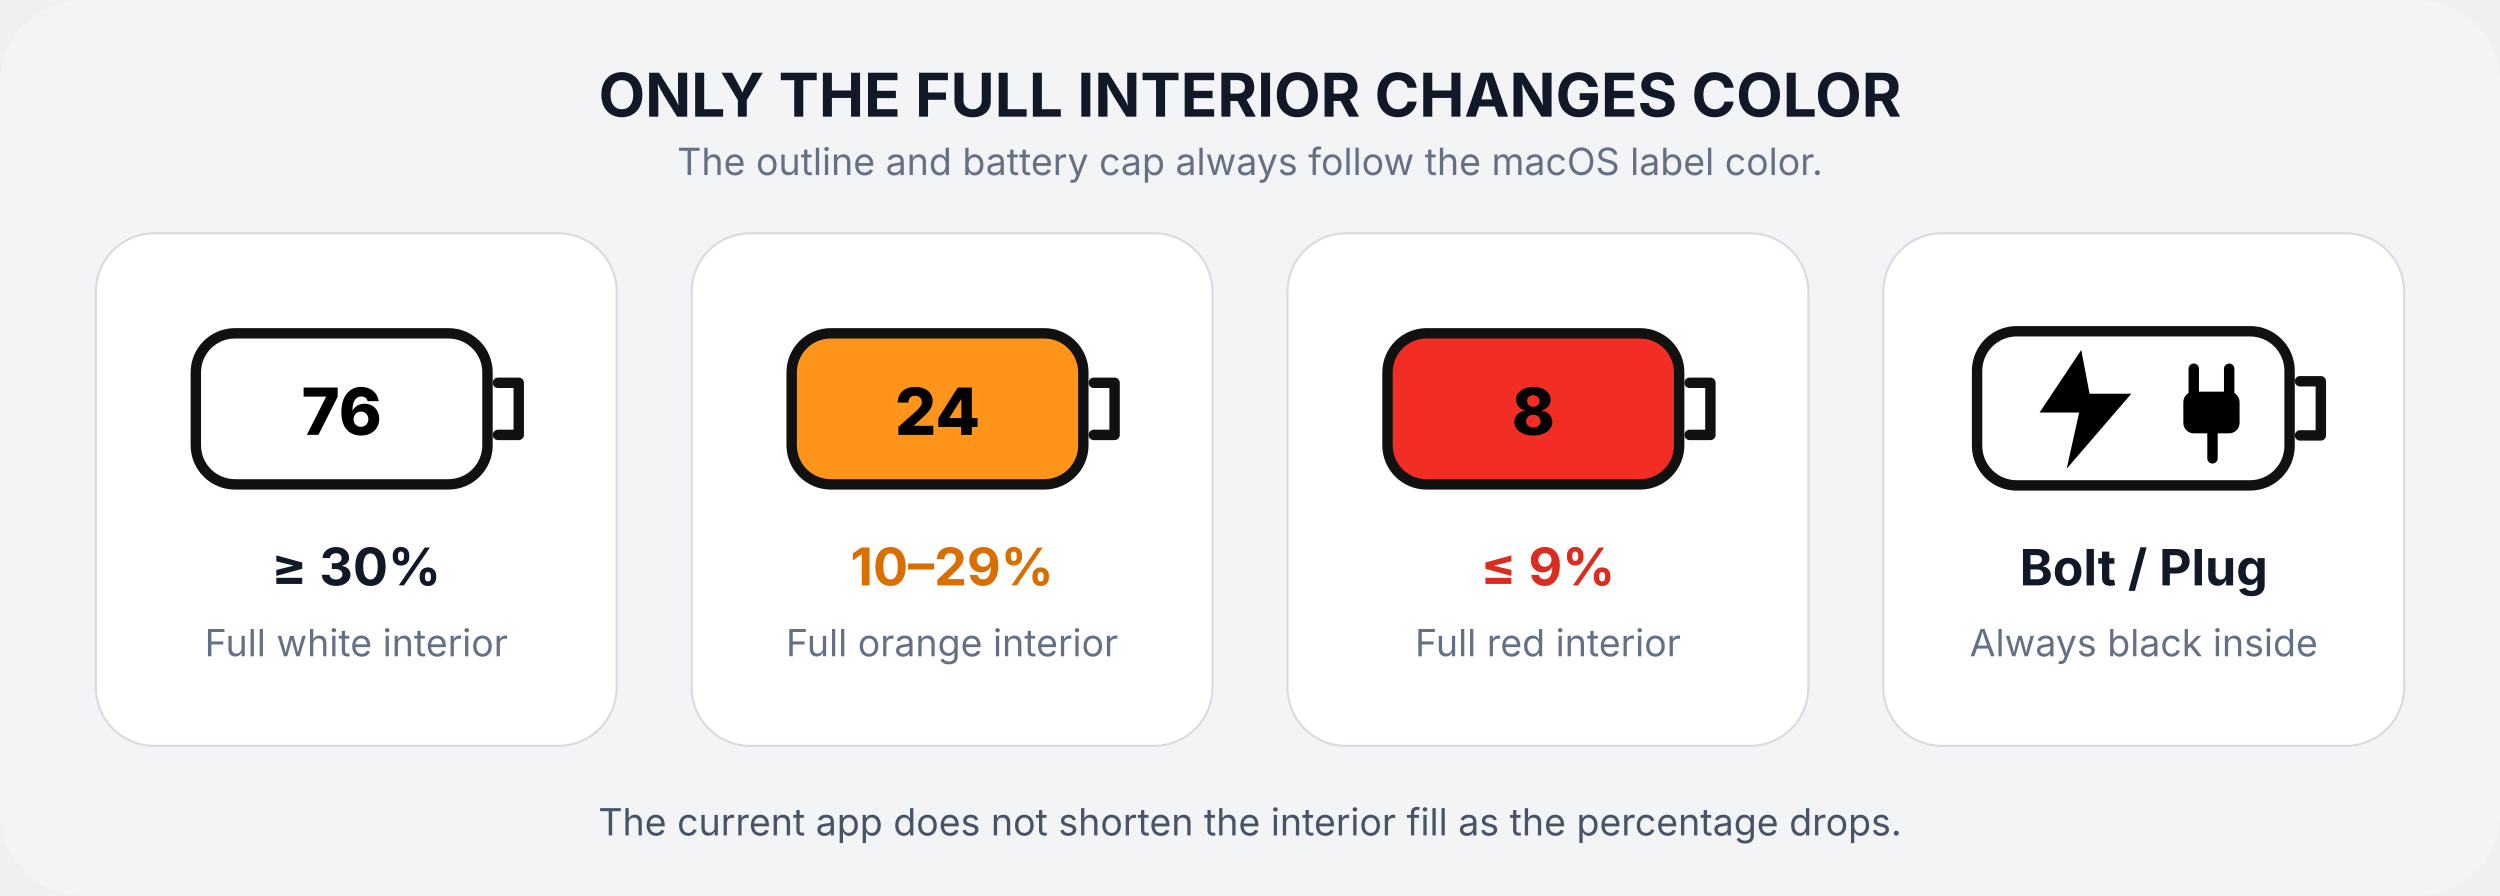
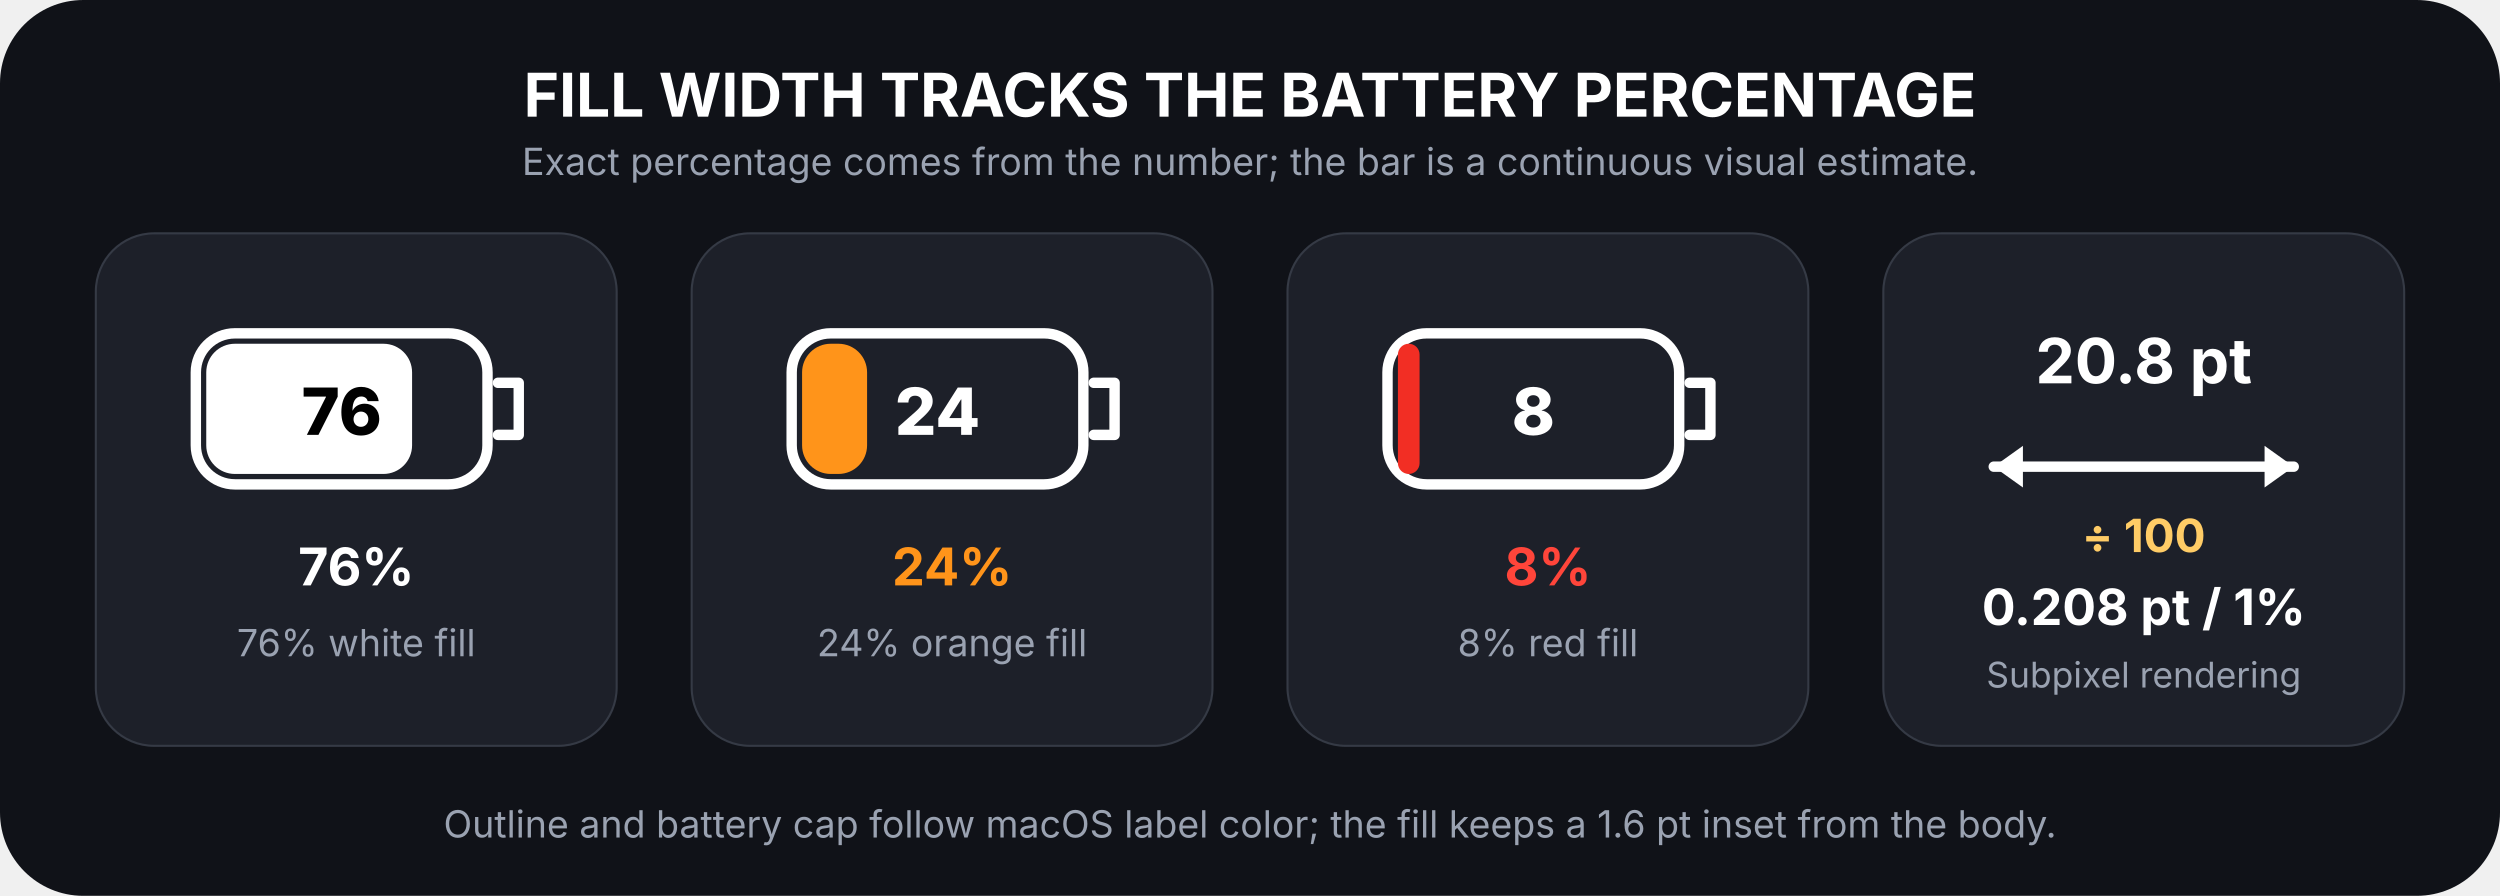
<svg xmlns="http://www.w3.org/2000/svg" width="1200" height="430" viewBox="0 0 1200 430" role="img" aria-labelledby="title desc">
-   <rect width="1200" height="430" rx="40" fill="#f3f4f6" />
+   <rect width="1200" height="430" rx="40" fill="#101218" />
  <g font-family="-apple-system,BlinkMacSystemFont,'Segoe UI',sans-serif" text-anchor="middle">
-     <text x="600" y="56" fill="#111827" font-size="29" font-weight="750">ONLY THE FULL INTERIOR CHANGES COLOR</text>
-     <text x="600" y="84" fill="#667085" font-size="18">The outline and battery cap always follow the macOS label color.</text>
+     <text x="600" y="56" fill="#fff" font-size="29" font-weight="750">FILL WIDTH TRACKS THE BATTERY PERCENTAGE</text>
+     <text x="600" y="84" fill="#9aa2b1" font-size="18">Exact percentage comes from the number; the bar is a continuous visual estimate.</text>
    <g transform="translate(46 112)">
-       <rect width="250" height="246" rx="28" fill="#fff" stroke="#d7dae0" />
+       <rect width="250" height="246" rx="28" fill="#1d2029" stroke="#353a45" />
      <g transform="translate(48 48) scale(1.25)">
-         <rect x="0" width="112" height="58" rx="15" fill="#fff" stroke="#111" stroke-width="4" />
-         <path d="M116 19h8v20h-8" fill="none" stroke="#111" stroke-width="4" stroke-linecap="round" stroke-linejoin="round" />
+         <rect x="0" width="112" height="58" rx="15" fill="none" stroke="#fff" stroke-width="4" />
+         <path d="M116 19h8v20h-8" fill="none" stroke="#fff" stroke-width="4" stroke-linecap="round" stroke-linejoin="round" />
+         <rect x="4" y="4" width="79.04" height="50" rx="11" fill="#fff" />
        <text x="56" y="39" fill="#000" font-size="25" font-weight="800">76</text>
      </g>
-       <text x="125" y="169" fill="#111827" font-size="25" font-weight="700">≥ 30%</text>
-       <text x="125" y="203" fill="#667085" font-size="18">Full white interior</text>
+       <text x="125" y="169" fill="#fff" font-size="25" font-weight="700">76%</text>
+       <text x="125" y="203" fill="#9aa2b1" font-size="18">76% white fill</text>
    </g>
    <g transform="translate(332 112)">
-       <rect width="250" height="246" rx="28" fill="#fff" stroke="#d7dae0" />
+       <rect width="250" height="246" rx="28" fill="#1d2029" stroke="#353a45" />
      <g transform="translate(48 48) scale(1.25)">
-         <rect x="0" width="112" height="58" rx="15" fill="#ff941a" stroke="#111" stroke-width="4" />
-         <path d="M116 19h8v20h-8" fill="none" stroke="#111" stroke-width="4" stroke-linecap="round" stroke-linejoin="round" />
-         <text x="56" y="39" fill="#000" font-size="25" font-weight="800">24</text>
+         <rect x="0" width="112" height="58" rx="15" fill="none" stroke="#fff" stroke-width="4" />
+         <path d="M116 19h8v20h-8" fill="none" stroke="#fff" stroke-width="4" stroke-linecap="round" stroke-linejoin="round" />
+         <rect x="4" y="4" width="24.96" height="50" rx="11" fill="#ff941a" />
+         <text x="56" y="39" fill="#fff" font-size="25" font-weight="800">24</text>
      </g>
-       <text x="125" y="169" fill="#d86f00" font-size="25" font-weight="700">10–29%</text>
-       <text x="125" y="203" fill="#667085" font-size="18">Full orange interior</text>
+       <text x="125" y="169" fill="#ff941a" font-size="25" font-weight="700">24%</text>
+       <text x="125" y="203" fill="#9aa2b1" font-size="18">24% orange fill</text>
    </g>
    <g transform="translate(618 112)">
-       <rect width="250" height="246" rx="28" fill="#fff" stroke="#d7dae0" />
+       <rect width="250" height="246" rx="28" fill="#1d2029" stroke="#353a45" />
      <g transform="translate(48 48) scale(1.25)">
-         <rect x="0" width="112" height="58" rx="15" fill="#f22e24" stroke="#111" stroke-width="4" />
-         <path d="M116 19h8v20h-8" fill="none" stroke="#111" stroke-width="4" stroke-linecap="round" stroke-linejoin="round" />
-         <text x="56" y="39" fill="#000" font-size="25" font-weight="800">8</text>
+         <rect x="0" width="112" height="58" rx="15" fill="none" stroke="#fff" stroke-width="4" />
+         <path d="M116 19h8v20h-8" fill="none" stroke="#fff" stroke-width="4" stroke-linecap="round" stroke-linejoin="round" />
+         <rect x="4" y="4" width="8.32" height="50" rx="4.16" fill="#f22e24" />
+         <text x="56" y="39" fill="#fff" font-size="25" font-weight="800">8</text>
      </g>
-       <text x="125" y="169" fill="#d92d20" font-size="25" font-weight="700">≤ 9%</text>
-       <text x="125" y="203" fill="#667085" font-size="18">Full red interior</text>
+       <text x="125" y="169" fill="#ff453a" font-size="25" font-weight="700">8%</text>
+       <text x="125" y="203" fill="#9aa2b1" font-size="18">8% red fill</text>
    </g>
    <g transform="translate(904 112)">
-       <rect width="250" height="246" rx="28" fill="#fff" stroke="#d7dae0" />
-       <g transform="translate(45 47)">
-         <rect x="0" width="150" height="74" rx="19" fill="#fff" stroke="#111" stroke-width="5" />
-         <path d="M155 24h10v26h-10" fill="none" stroke="#111" stroke-width="5" stroke-linecap="round" stroke-linejoin="round" />
-         <path d="M50 9 30 39h19l-6 27 31-36H54z" fill="#000" />
-         <rect x="99" y="29" width="27" height="20" rx="5" fill="#000" />
-         <path d="M104 30V18m17 12V18m-8 31v12" stroke="#000" stroke-width="5" stroke-linecap="round" />
-       </g>
-       <text x="125" y="169" fill="#111827" font-size="24" font-weight="700">Bolt / Plug</text>
-       <text x="125" y="203" fill="#667085" font-size="18">Always black inside</text>
+       <rect width="250" height="246" rx="28" fill="#1d2029" stroke="#353a45" />
+       <text x="125" y="72" fill="#fff" font-size="30" font-weight="750">20.8 pt</text>
+       <path d="M53 112h144" stroke="#fff" stroke-width="5" stroke-linecap="round" />
+       <path d="m53 112 14-10v20zm144 0-14-10v20z" fill="#fff" />
+       <text x="125" y="153" fill="#ffcc66" font-size="22" font-weight="700">÷ 100</text>
+       <text x="125" y="188" fill="#fff" font-size="24" font-weight="700">0.208 pt / 1%</text>
+       <text x="125" y="218" fill="#9aa2b1" font-size="17">Subpixel rendering</text>
    </g>
  </g>
-   <text x="600" y="401" text-anchor="middle" fill="#475467" font-family="-apple-system,BlinkMacSystemFont,'Segoe UI',sans-serif" font-size="18">The current app does not shorten the interior fill as the percentage drops.</text>
+   <text x="600" y="402" text-anchor="middle" fill="#9aa2b1" font-family="-apple-system,BlinkMacSystemFont,'Segoe UI',sans-serif" font-size="18">Outline and battery cap follow macOS label color; the fill keeps a 1.6 pt inset from the body.</text>
</svg>
